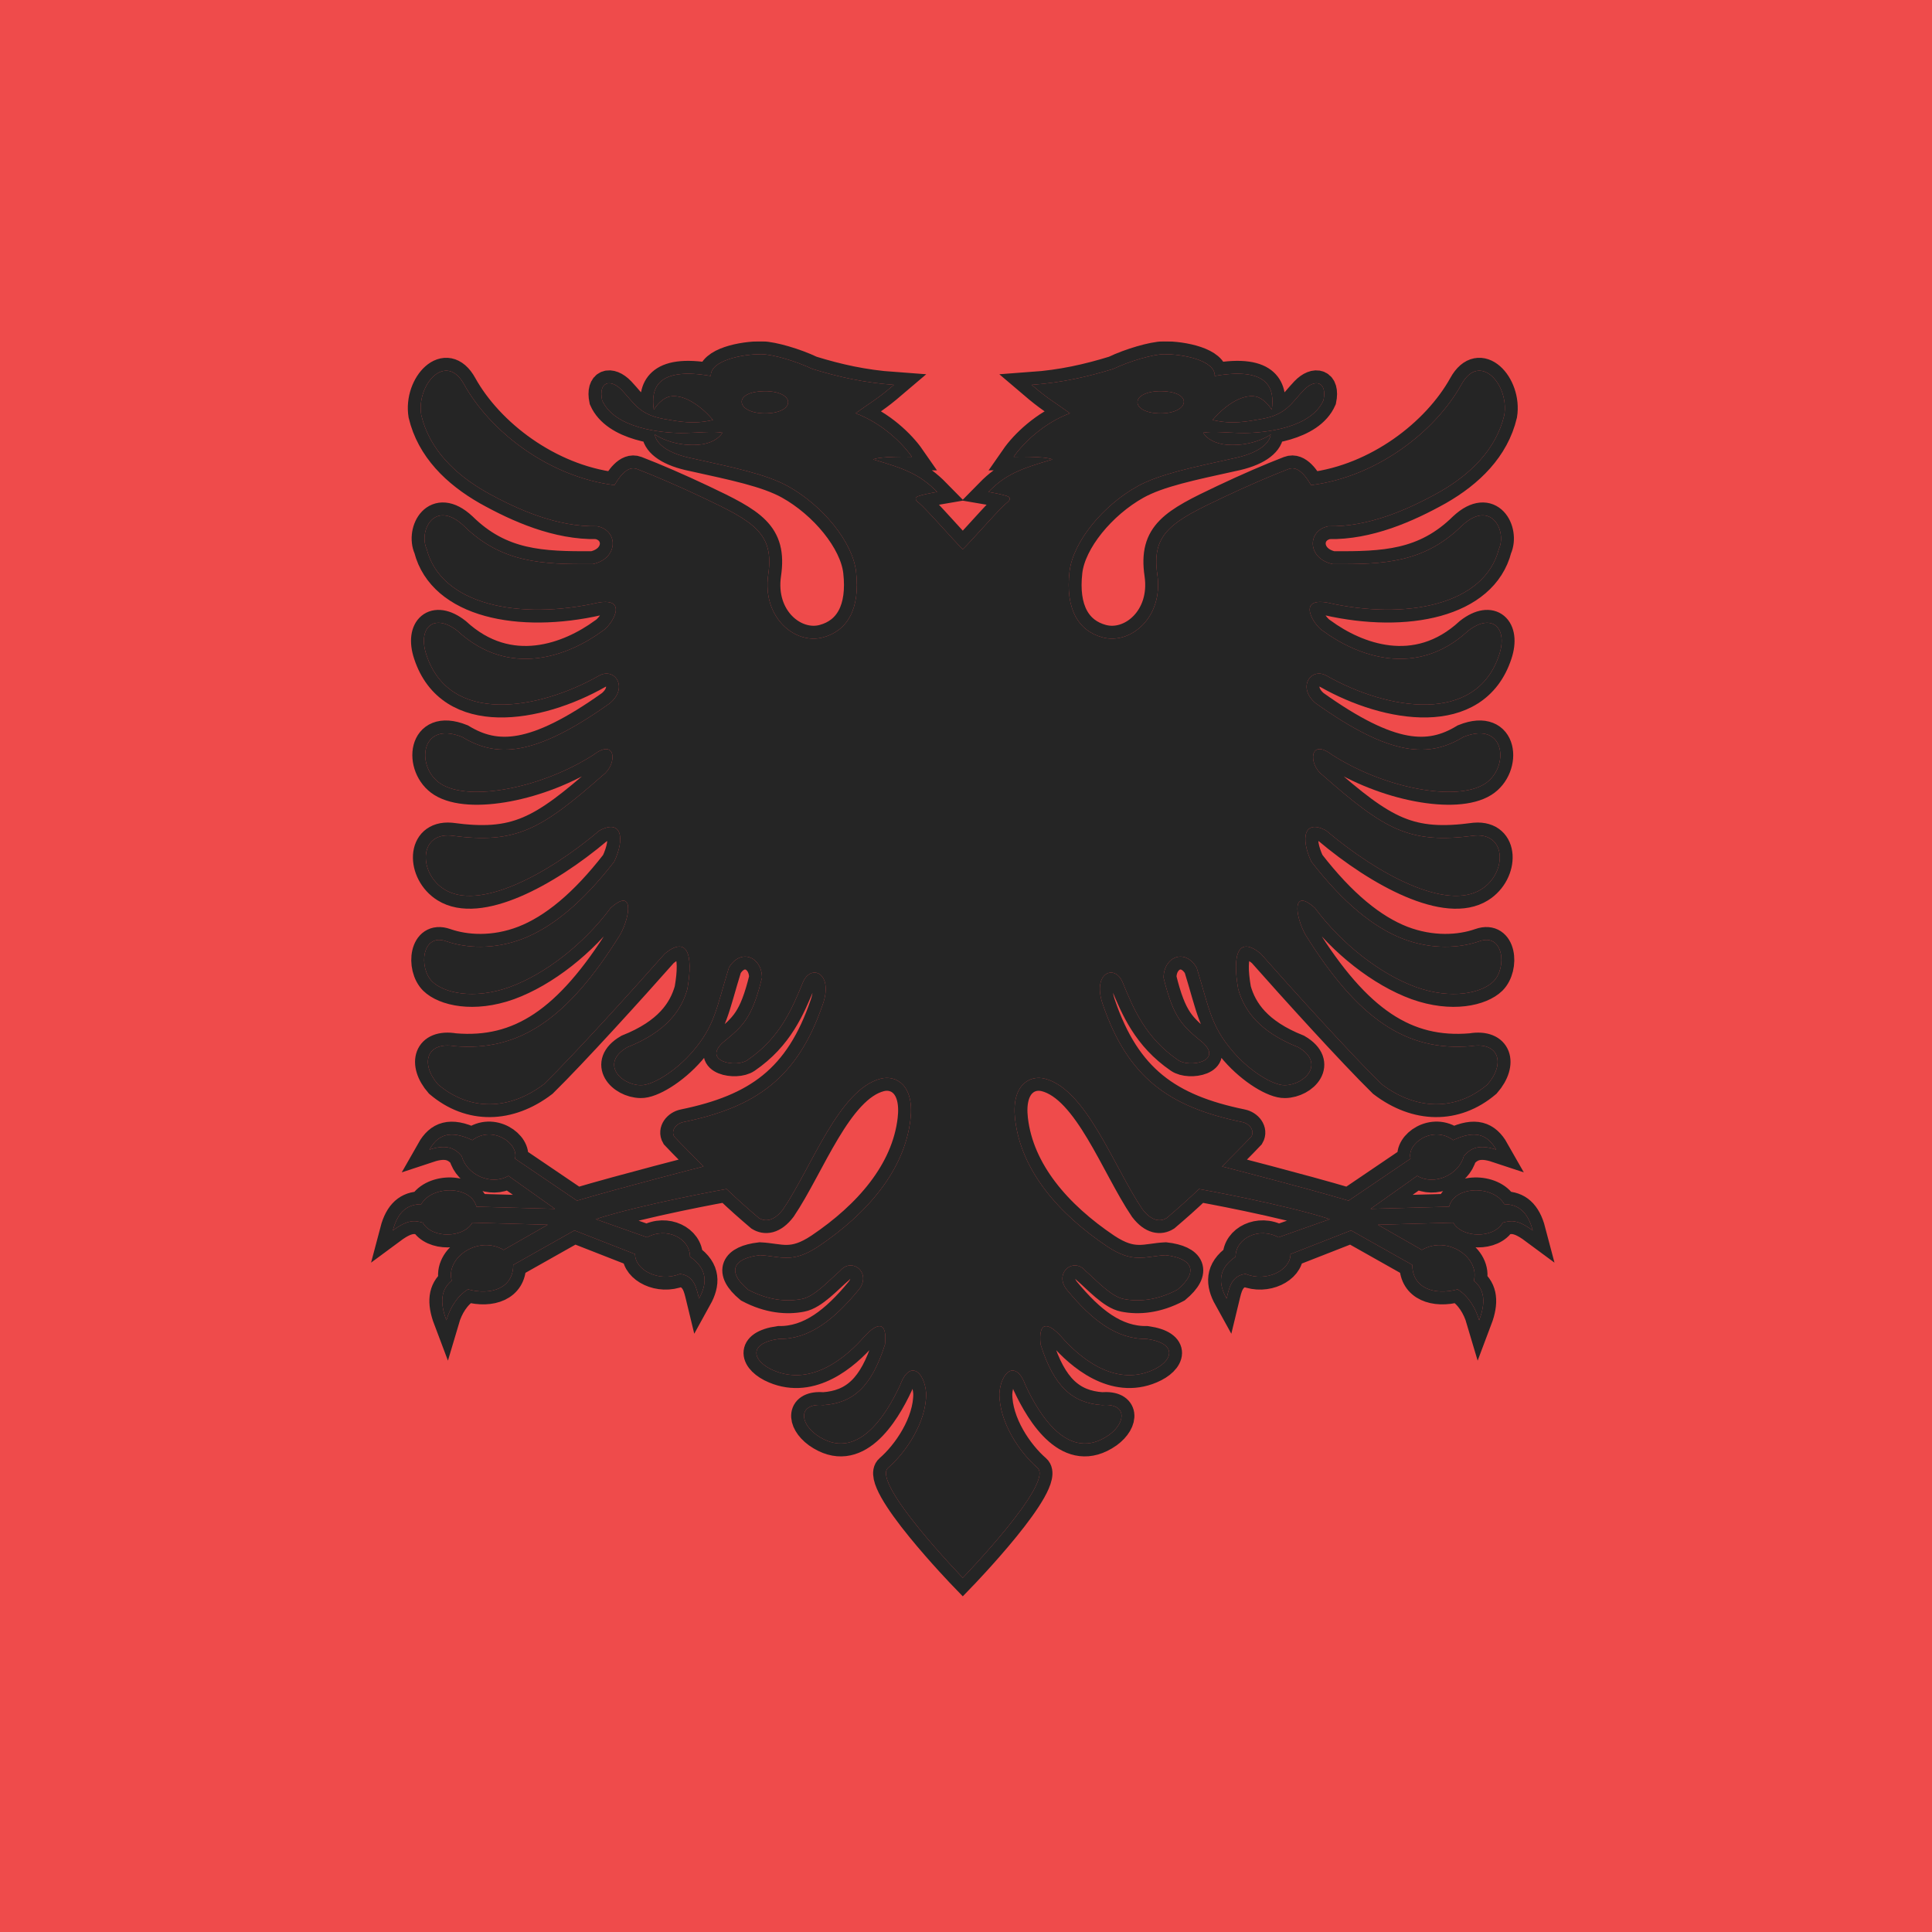
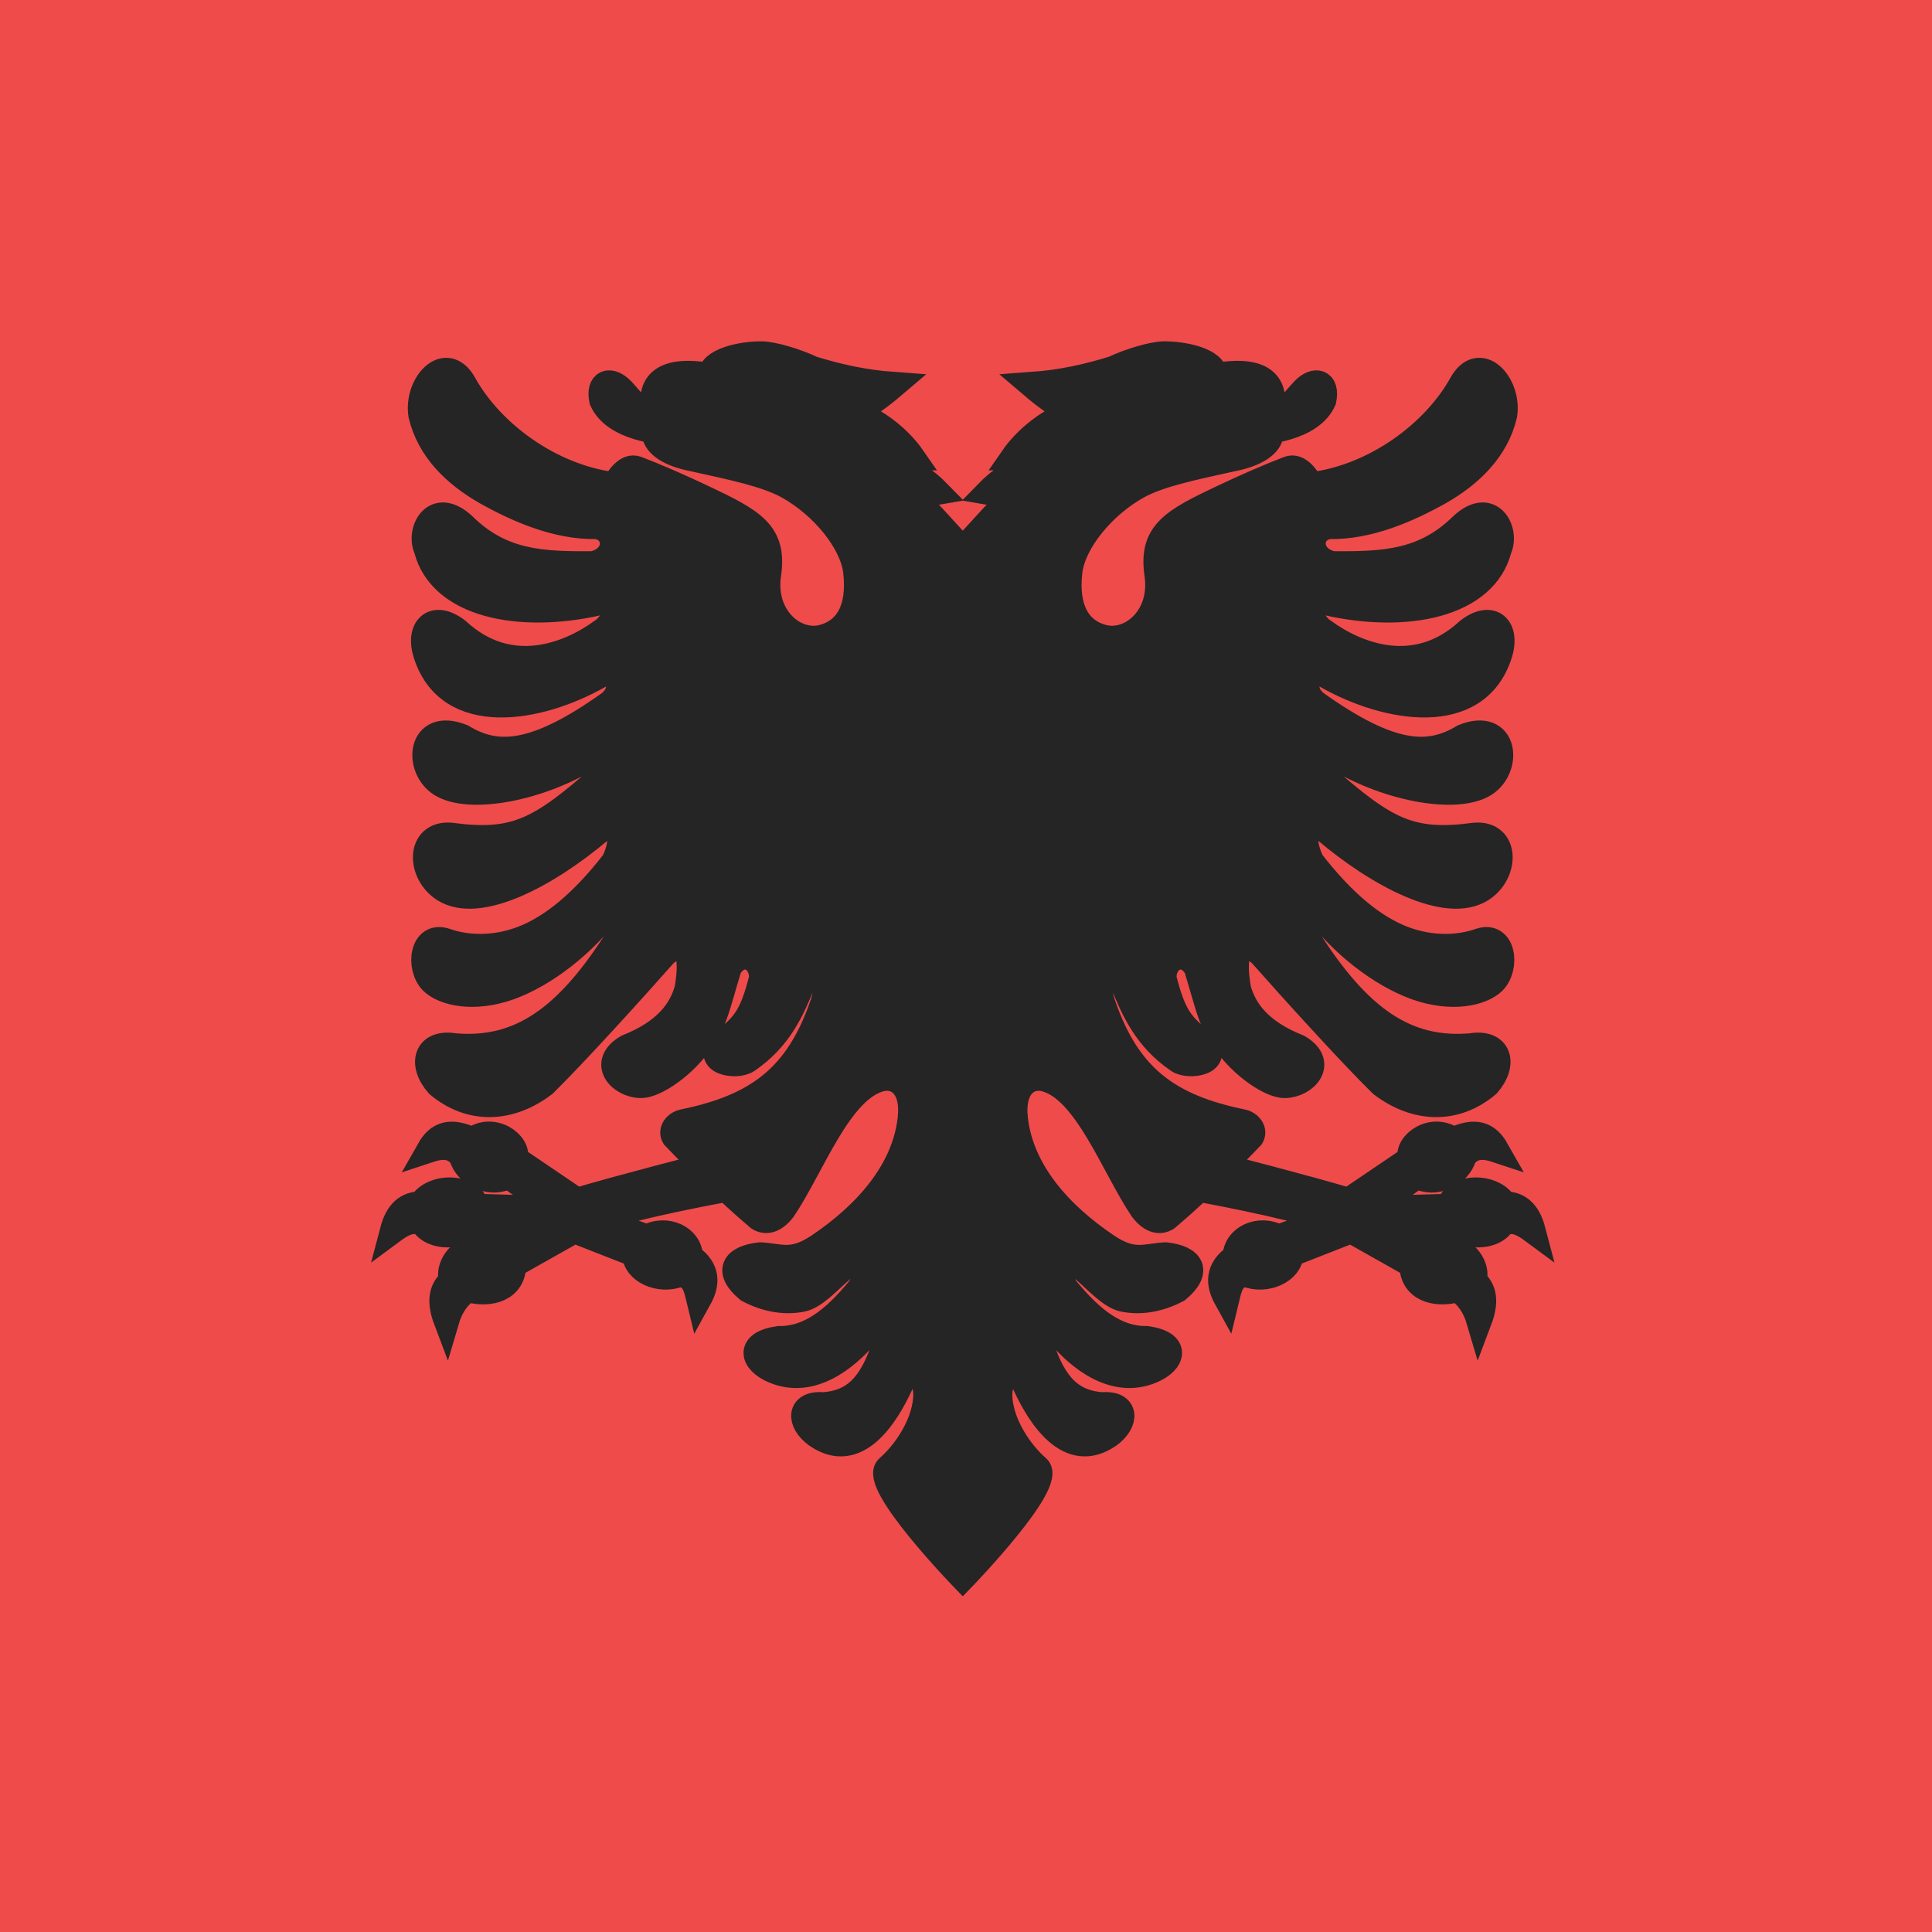
<svg xmlns="http://www.w3.org/2000/svg" width="300" height="300" viewBox="0 0 300 300" fill="none">
-   <rect width="300" height="300" fill="white" />
  <rect width="300" height="300" fill="#EF4B4B" />
-   <mask id="path-3-outside-1" maskUnits="userSpaceOnUse" x="57" y="53" width="185" height="195" fill="black">
-     <rect fill="white" x="57" y="53" width="185" height="195" />
-     <path fill-rule="evenodd" clip-rule="evenodd" d="M161.089 227.916C158.4 225.594 155.141 220.893 155.187 216.361C155.428 212.981 157.755 211.018 159.258 215.143C161.384 219.696 165.942 227.226 172.224 222.809C174.968 220.802 174.926 217.849 171.163 218.187C166.516 217.87 163.661 215.324 161.582 208.767C161.203 205.16 162.709 205.251 164.811 207.57C167.512 210.658 172.888 215.324 178.82 212.823C182.116 211.447 183.046 208.608 178.067 207.909C173.352 207.978 169.504 204.934 165.673 200.29C163.573 197.721 166.671 195.128 168.531 197.315C170.19 198.734 172.513 201.349 174.505 201.71C176.807 202.16 179.661 201.936 182.824 200.268C186.233 197.426 185.126 195.376 180.988 194.904C177.78 195.063 176.032 196.277 171.895 193.528C164.457 188.521 158.544 181.831 157.621 173.783C157.014 168.49 159.871 166.887 162.246 167.497C168.708 169.152 172.934 181.178 177.405 187.785C178.868 189.689 180.213 189.72 181.164 189.133C182.957 187.602 184.389 186.343 186.183 184.631C186.183 184.631 199.334 186.985 206.496 189.31L198.522 192.133C195.502 190.472 191.858 192.262 191.858 195.144C189.001 197.112 189.231 199.419 190.464 201.646C190.84 200.095 191.161 198.081 193.418 197.814C196.639 199.141 200.392 197.247 200.392 194.741L209.799 191.058L219.303 196.417C219.303 200.04 222.749 201.188 226.335 200.21C228.024 201.255 229.111 203.068 229.683 205.007C230.741 202.21 230.52 200.236 228.863 198.864C229.814 195.249 224.728 191.773 220.79 194.088L213.953 190.178L225.656 189.851C227.014 192.246 231.923 192.378 233.355 189.851C234.579 189.517 235.614 189.305 238 191.072C237.248 188.213 235.785 186.99 233.589 186.99C231.921 184.046 225.884 184.06 225.012 187.374L212.824 187.712L220.056 182.583C222.755 184.171 226.543 182.406 227.302 179.522C228.378 178.248 229.705 177.649 232.317 178.514C230.971 176.139 229.074 175.43 225.647 177.042C222.522 174.683 218.402 177.544 219.027 179.92L209.405 186.44C202.422 184.364 189.773 181.132 189.773 181.132C191.279 179.554 192.807 178.088 194.31 176.488C194.853 175.551 194.023 174.46 192.871 174.233C181.585 171.913 175.124 167.382 171.208 155.864C169.571 151.041 173.111 149.6 174.328 152.55C176.011 156.653 177.868 161.138 182.936 164.611C184.683 165.828 189.886 164.834 186.809 161.927C183.622 159.312 182.25 158.188 180.68 151.83C180.68 148.608 183.976 147.164 185.815 150.252C187.782 156.585 187.983 159.312 191.544 163.393C194.243 166.481 197.762 168.556 199.509 168.509C202.653 168.465 205.818 165.082 201.613 162.626C195.438 160.169 193.182 156.812 192.273 153.609C191.279 148.022 192.365 145.316 195.749 148.065C200.549 153.497 209.712 163.617 214.512 168.329C219.891 172.432 226.063 172.565 230.975 168.397C233.787 165.173 232.789 161.704 228.387 162.446C218.452 163.281 210.929 158.368 202.675 145.089C201.059 142.092 200.616 137.787 204.181 140.99C208.294 146.534 214.292 151.245 219.87 153.274C225.468 155.277 230.091 154.171 231.883 152.417C234.044 150.265 233.476 144.844 229.737 146.151C226.66 147.233 222.324 147.503 217.811 145.767C213.295 144.008 208.605 140.222 203.626 133.799C201.921 130.171 202.476 127.105 205.928 128.975C214.093 135.874 224.627 141.462 230.002 138.104C233.964 135.647 234.031 129.336 229.008 129.742C218.894 131.115 215.067 128.885 205.352 120.344C203.141 118.697 203.294 114.526 206.812 117.188C214.978 122.44 226.13 124.49 230.512 121.741C234.452 119.284 233.875 111.777 227.237 114.436C221.925 117.66 216.061 117.57 204.312 109.208C201.348 106.752 203.559 103.549 205.992 104.925C215.442 110.289 229.207 112.588 232.79 101.679C234.183 97.511 231.662 95.076 227.966 97.961C219.845 105.444 210.639 101.769 205.486 98.004C204.01 97.138 201.302 92.752 206.059 93.566C218.363 96.362 230.533 93.927 232.747 85.248C234.031 82.431 231.505 77.449 227.014 81.621C221.108 87.435 214.844 87.637 206.968 87.593C202.961 86.758 202.919 82.363 206.282 81.711C212.499 81.844 218.628 79.139 223.541 76.39C228.344 73.641 232.326 69.786 233.589 64.444C234.362 59.667 229.737 54.595 226.95 59.667C222.833 67.081 213.716 74.069 203.58 75.331C203.052 74.451 201.723 72.197 200.085 72.83C197.109 73.98 193.563 75.518 189.912 77.245C182.042 80.967 178.762 82.761 179.707 89.193C180.693 95.904 175.499 100.145 171.208 98.974C167.466 97.971 165.402 94.604 166.073 88.764C166.61 84.112 171.3 78.483 176.585 75.532C180.006 73.625 185.171 72.582 191.389 71.206C195.173 70.463 197.1 68.997 197.32 67.463C197.32 67.463 194.733 69.348 190.593 69.065C188.636 68.926 187.324 68.068 186.83 67.193C188.27 66.901 190.88 67.239 193.225 67.239C196.344 67.215 203.586 66.519 205.507 62.145C206.105 59.26 204.202 58.741 202.431 60.589C200.528 62.587 199.744 64.382 195.926 65.052C193.603 65.459 191.279 65.932 188.291 65.211C189.974 63.22 192.648 61.183 194.929 61.558C195.679 61.683 196.676 62.372 197.475 63.611C197.963 60.456 197.097 56.893 188.623 58.381C188.757 55.992 183.71 54.955 180.68 55.002C178.954 55.045 175.435 56.061 172.892 57.275C168.864 58.517 164.881 59.418 160.188 59.757C162.911 62.077 163.421 62.214 166.14 64.174C162.027 65.705 158.84 68.861 157.401 70.936C157.401 70.936 162.204 70.802 163.421 71.342C158.395 72.805 156.138 73.684 153.483 76.39C154.413 76.548 155.806 76.818 156.404 77.045C157.026 77.269 156.864 77.676 156.361 78.058C155.279 78.881 150.806 84.055 149.5 85.294C148.195 84.055 143.722 78.881 142.64 78.058C142.137 77.676 141.975 77.269 142.597 77.045C143.195 76.819 144.588 76.548 145.518 76.39C142.862 73.684 140.606 72.805 135.58 71.342C136.797 70.802 141.6 70.936 141.6 70.936C140.16 68.861 136.974 65.705 132.86 64.174C135.58 62.214 136.09 62.077 138.813 59.757C134.12 59.418 130.137 58.517 126.109 57.275C123.566 56.061 120.047 55.045 118.321 55.002C115.29 54.955 110.243 55.992 110.378 58.38C101.904 56.893 101.038 60.456 101.526 63.611C102.324 62.372 103.321 61.683 104.072 61.559C106.353 61.183 109.027 63.22 110.71 65.211C107.722 65.932 105.398 65.459 103.075 65.053C99.257 64.382 98.473 62.587 96.57 60.59C94.799 58.741 92.896 59.26 93.493 62.145C95.415 66.519 102.656 67.215 105.776 67.239C108.121 67.239 110.731 66.901 112.171 67.193C111.677 68.069 110.365 68.926 108.408 69.065C104.267 69.348 101.681 67.463 101.681 67.463C101.901 68.997 103.827 70.463 107.612 71.206C113.83 72.582 118.995 73.625 122.416 75.532C127.701 78.483 132.391 84.112 132.928 88.764C133.598 94.603 131.534 97.971 127.792 98.974C123.502 100.145 118.307 95.904 119.294 89.193C120.239 82.761 116.959 80.967 109.089 77.245C105.438 75.518 101.892 73.979 98.915 72.83C97.278 72.197 95.948 74.452 95.421 75.331C85.285 74.069 76.167 67.081 72.051 59.667C69.263 54.595 64.638 59.667 65.412 64.444C66.675 69.787 70.657 73.641 75.46 76.39C80.372 79.139 86.502 81.844 92.719 81.711C96.082 82.363 96.04 86.758 92.033 87.593C84.156 87.637 77.893 87.435 71.987 81.621C67.495 77.449 64.97 82.431 66.254 85.248C68.468 93.926 80.638 96.362 92.942 93.566C97.698 92.752 94.991 97.138 93.514 98.005C88.362 101.769 79.156 105.444 71.035 97.961C67.34 95.076 64.817 97.511 66.211 101.679C69.794 112.588 83.559 110.289 93.009 104.925C95.442 103.549 97.653 106.752 94.689 109.208C82.94 117.57 77.076 117.66 71.764 114.436C65.126 111.777 64.549 119.284 68.489 121.741C72.871 124.49 84.023 122.44 92.189 117.188C95.708 114.526 95.86 118.697 93.649 120.344C83.934 128.885 80.107 131.115 69.993 129.742C64.97 129.336 65.037 135.646 68.999 138.104C74.374 141.461 84.906 135.874 93.073 128.975C96.525 127.105 97.079 130.171 95.375 133.799C90.396 140.222 85.705 144.008 81.189 145.767C76.677 147.503 72.341 147.233 69.264 146.151C65.525 144.844 64.957 150.265 67.117 152.417C68.911 154.171 73.533 155.277 79.131 153.274C84.709 151.245 90.707 146.533 94.82 140.99C98.385 137.787 97.942 142.092 96.326 145.089C88.072 158.368 80.549 163.281 70.614 162.446C66.211 161.704 65.214 165.173 68.025 168.397C72.938 172.565 79.11 172.432 84.489 168.329C89.288 163.617 98.451 153.497 103.251 148.065C106.636 145.316 107.722 148.022 106.728 153.609C105.819 156.812 103.563 160.169 97.388 162.626C93.182 165.083 96.347 168.465 99.492 168.508C101.239 168.556 104.758 166.481 107.457 163.393C111.018 159.312 111.22 156.585 113.186 150.252C115.025 147.164 118.321 148.608 118.321 151.829C116.751 158.188 115.379 159.312 112.192 161.927C109.115 164.834 114.318 165.828 116.065 164.611C121.133 161.138 122.989 156.653 124.672 152.55C125.889 149.6 129.43 151.041 127.792 155.864C123.877 167.381 117.416 171.913 106.13 174.233C104.977 174.46 104.148 175.551 104.69 176.488C106.194 178.088 107.722 179.554 109.228 181.132C109.228 181.132 96.579 184.364 89.595 186.44L79.973 179.92C80.598 177.544 76.479 174.683 73.353 177.041C69.926 175.43 68.029 176.139 66.683 178.514C69.295 177.649 70.623 178.248 71.699 179.522C72.457 182.406 76.245 184.171 78.945 182.583L86.176 187.712L73.989 187.374C73.117 184.06 67.079 184.046 65.411 186.99C63.216 186.99 61.752 188.213 61 191.072C63.387 189.305 64.422 189.517 65.645 189.851C67.077 192.378 71.987 192.246 73.344 189.851L85.047 190.178L78.21 194.088C74.273 191.773 69.186 195.249 70.137 198.864C68.481 200.236 68.259 202.21 69.318 205.007C69.889 203.068 70.976 201.255 72.666 200.209C76.251 201.188 79.697 200.04 79.697 196.417L89.201 191.058L98.609 194.741C98.609 197.247 102.362 199.141 105.583 197.814C107.84 198.081 108.161 200.095 108.537 201.645C109.769 199.419 109.999 197.112 107.142 195.144C107.142 192.262 103.498 190.472 100.479 192.133L92.504 189.31C99.666 186.985 112.818 184.631 112.818 184.631C114.611 186.342 116.043 187.602 117.837 189.133C118.788 189.72 120.133 189.689 121.596 187.785C126.066 181.178 130.293 169.152 136.754 167.497C139.13 166.887 141.987 168.49 141.38 173.783C140.456 181.831 134.543 188.521 127.106 193.528C122.968 196.277 121.221 195.063 118.013 194.904C113.875 195.376 112.768 197.426 116.177 200.268C119.34 201.936 122.194 202.16 124.496 201.71C126.487 201.349 128.811 198.734 130.47 197.315C132.33 195.128 135.428 197.721 133.327 200.29C129.497 204.934 125.649 207.978 120.934 207.909C115.955 208.608 116.885 211.447 120.181 212.823C126.112 215.324 131.488 210.658 134.19 207.57C136.291 205.251 137.797 205.16 137.419 208.767C135.339 215.324 132.485 217.87 127.838 218.187C124.075 217.849 124.032 220.802 126.777 222.809C133.059 227.226 137.617 219.696 139.743 215.143C141.246 211.019 143.572 212.981 143.814 216.361C143.859 220.893 140.6 225.594 137.912 227.916C135.224 230.238 149.5 245 149.5 245C149.5 245 163.776 230.238 161.088 227.915L161.089 227.916ZM180.22 60.741C177.998 60.741 176.625 61.516 176.625 62.456C176.625 63.412 177.998 64.19 180.22 64.19C182.429 64.19 183.832 63.341 183.832 62.385C183.832 61.444 182.428 60.74 180.22 60.74V60.741ZM118.781 60.741C121.003 60.741 122.376 61.516 122.376 62.456C122.376 63.412 121.003 64.19 118.781 64.19C116.572 64.19 115.169 63.341 115.169 62.385C115.169 61.444 116.572 60.74 118.781 60.74V60.741Z" />
-   </mask>
-   <path fill-rule="evenodd" clip-rule="evenodd" d="M161.089 227.916C158.4 225.594 155.141 220.893 155.187 216.361C155.428 212.981 157.755 211.018 159.258 215.143C161.384 219.696 165.942 227.226 172.224 222.809C174.968 220.802 174.926 217.849 171.163 218.187C166.516 217.87 163.661 215.324 161.582 208.767C161.203 205.16 162.709 205.251 164.811 207.57C167.512 210.658 172.888 215.324 178.82 212.823C182.116 211.447 183.046 208.608 178.067 207.909C173.352 207.978 169.504 204.934 165.673 200.29C163.573 197.721 166.671 195.128 168.531 197.315C170.19 198.734 172.513 201.349 174.505 201.71C176.807 202.16 179.661 201.936 182.824 200.268C186.233 197.426 185.126 195.376 180.988 194.904C177.78 195.063 176.032 196.277 171.895 193.528C164.457 188.521 158.544 181.831 157.621 173.783C157.014 168.49 159.871 166.887 162.246 167.497C168.708 169.152 172.934 181.178 177.405 187.785C178.868 189.689 180.213 189.72 181.164 189.133C182.957 187.602 184.389 186.343 186.183 184.631C186.183 184.631 199.334 186.985 206.496 189.31L198.522 192.133C195.502 190.472 191.858 192.262 191.858 195.144C189.001 197.112 189.231 199.419 190.464 201.646C190.84 200.095 191.161 198.081 193.418 197.814C196.639 199.141 200.392 197.247 200.392 194.741L209.799 191.058L219.303 196.417C219.303 200.04 222.749 201.188 226.335 200.21C228.024 201.255 229.111 203.068 229.683 205.007C230.741 202.21 230.52 200.236 228.863 198.864C229.814 195.249 224.728 191.773 220.79 194.088L213.953 190.178L225.656 189.851C227.014 192.246 231.923 192.378 233.355 189.851C234.579 189.517 235.614 189.305 238 191.072C237.248 188.213 235.785 186.99 233.589 186.99C231.921 184.046 225.884 184.06 225.012 187.374L212.824 187.712L220.056 182.583C222.755 184.171 226.543 182.406 227.302 179.522C228.378 178.248 229.705 177.649 232.317 178.514C230.971 176.139 229.074 175.43 225.647 177.042C222.522 174.683 218.402 177.544 219.027 179.92L209.405 186.44C202.422 184.364 189.773 181.132 189.773 181.132C191.279 179.554 192.807 178.088 194.31 176.488C194.853 175.551 194.023 174.46 192.871 174.233C181.585 171.913 175.124 167.382 171.208 155.864C169.571 151.041 173.111 149.6 174.328 152.55C176.011 156.653 177.868 161.138 182.936 164.611C184.683 165.828 189.886 164.834 186.809 161.927C183.622 159.312 182.25 158.188 180.68 151.83C180.68 148.608 183.976 147.164 185.815 150.252C187.782 156.585 187.983 159.312 191.544 163.393C194.243 166.481 197.762 168.556 199.509 168.509C202.653 168.465 205.818 165.082 201.613 162.626C195.438 160.169 193.182 156.812 192.273 153.609C191.279 148.022 192.365 145.316 195.749 148.065C200.549 153.497 209.712 163.617 214.512 168.329C219.891 172.432 226.063 172.565 230.975 168.397C233.787 165.173 232.789 161.704 228.387 162.446C218.452 163.281 210.929 158.368 202.675 145.089C201.059 142.092 200.616 137.787 204.181 140.99C208.294 146.534 214.292 151.245 219.87 153.274C225.468 155.277 230.091 154.171 231.883 152.417C234.044 150.265 233.476 144.844 229.737 146.151C226.66 147.233 222.324 147.503 217.811 145.767C213.295 144.008 208.605 140.222 203.626 133.799C201.921 130.171 202.476 127.105 205.928 128.975C214.093 135.874 224.627 141.462 230.002 138.104C233.964 135.647 234.031 129.336 229.008 129.742C218.894 131.115 215.067 128.885 205.352 120.344C203.141 118.697 203.294 114.526 206.812 117.188C214.978 122.44 226.13 124.49 230.512 121.741C234.452 119.284 233.875 111.777 227.237 114.436C221.925 117.66 216.061 117.57 204.312 109.208C201.348 106.752 203.559 103.549 205.992 104.925C215.442 110.289 229.207 112.588 232.79 101.679C234.183 97.511 231.662 95.076 227.966 97.961C219.845 105.444 210.639 101.769 205.486 98.004C204.01 97.138 201.302 92.752 206.059 93.566C218.363 96.362 230.533 93.927 232.747 85.248C234.031 82.431 231.505 77.449 227.014 81.621C221.108 87.435 214.844 87.637 206.968 87.593C202.961 86.758 202.919 82.363 206.282 81.711C212.499 81.844 218.628 79.139 223.541 76.39C228.344 73.641 232.326 69.786 233.589 64.444C234.362 59.667 229.737 54.595 226.95 59.667C222.833 67.081 213.716 74.069 203.58 75.331C203.052 74.451 201.723 72.197 200.085 72.83C197.109 73.98 193.563 75.518 189.912 77.245C182.042 80.967 178.762 82.761 179.707 89.193C180.693 95.904 175.499 100.145 171.208 98.974C167.466 97.971 165.402 94.604 166.073 88.764C166.61 84.112 171.3 78.483 176.585 75.532C180.006 73.625 185.171 72.582 191.389 71.206C195.173 70.463 197.1 68.997 197.32 67.463C197.32 67.463 194.733 69.348 190.593 69.065C188.636 68.926 187.324 68.068 186.83 67.193C188.27 66.901 190.88 67.239 193.225 67.239C196.344 67.215 203.586 66.519 205.507 62.145C206.105 59.26 204.202 58.741 202.431 60.589C200.528 62.587 199.744 64.382 195.926 65.052C193.603 65.459 191.279 65.932 188.291 65.211C189.974 63.22 192.648 61.183 194.929 61.558C195.679 61.683 196.676 62.372 197.475 63.611C197.963 60.456 197.097 56.893 188.623 58.381C188.757 55.992 183.71 54.955 180.68 55.002C178.954 55.045 175.435 56.061 172.892 57.275C168.864 58.517 164.881 59.418 160.188 59.757C162.911 62.077 163.421 62.214 166.14 64.174C162.027 65.705 158.84 68.861 157.401 70.936C157.401 70.936 162.204 70.802 163.421 71.342C158.395 72.805 156.138 73.684 153.483 76.39C154.413 76.548 155.806 76.818 156.404 77.045C157.026 77.269 156.864 77.676 156.361 78.058C155.279 78.881 150.806 84.055 149.5 85.294C148.195 84.055 143.722 78.881 142.64 78.058C142.137 77.676 141.975 77.269 142.597 77.045C143.195 76.819 144.588 76.548 145.518 76.39C142.862 73.684 140.606 72.805 135.58 71.342C136.797 70.802 141.6 70.936 141.6 70.936C140.16 68.861 136.974 65.705 132.86 64.174C135.58 62.214 136.09 62.077 138.813 59.757C134.12 59.418 130.137 58.517 126.109 57.275C123.566 56.061 120.047 55.045 118.321 55.002C115.29 54.955 110.243 55.992 110.378 58.38C101.904 56.893 101.038 60.456 101.526 63.611C102.324 62.372 103.321 61.683 104.072 61.559C106.353 61.183 109.027 63.22 110.71 65.211C107.722 65.932 105.398 65.459 103.075 65.053C99.257 64.382 98.473 62.587 96.57 60.59C94.799 58.741 92.896 59.26 93.493 62.145C95.415 66.519 102.656 67.215 105.776 67.239C108.121 67.239 110.731 66.901 112.171 67.193C111.677 68.069 110.365 68.926 108.408 69.065C104.267 69.348 101.681 67.463 101.681 67.463C101.901 68.997 103.827 70.463 107.612 71.206C113.83 72.582 118.995 73.625 122.416 75.532C127.701 78.483 132.391 84.112 132.928 88.764C133.598 94.603 131.534 97.971 127.792 98.974C123.502 100.145 118.307 95.904 119.294 89.193C120.239 82.761 116.959 80.967 109.089 77.245C105.438 75.518 101.892 73.979 98.915 72.83C97.278 72.197 95.948 74.452 95.421 75.331C85.285 74.069 76.167 67.081 72.051 59.667C69.263 54.595 64.638 59.667 65.412 64.444C66.675 69.787 70.657 73.641 75.46 76.39C80.372 79.139 86.502 81.844 92.719 81.711C96.082 82.363 96.04 86.758 92.033 87.593C84.156 87.637 77.893 87.435 71.987 81.621C67.495 77.449 64.97 82.431 66.254 85.248C68.468 93.926 80.638 96.362 92.942 93.566C97.698 92.752 94.991 97.138 93.514 98.005C88.362 101.769 79.156 105.444 71.035 97.961C67.34 95.076 64.817 97.511 66.211 101.679C69.794 112.588 83.559 110.289 93.009 104.925C95.442 103.549 97.653 106.752 94.689 109.208C82.94 117.57 77.076 117.66 71.764 114.436C65.126 111.777 64.549 119.284 68.489 121.741C72.871 124.49 84.023 122.44 92.189 117.188C95.708 114.526 95.86 118.697 93.649 120.344C83.934 128.885 80.107 131.115 69.993 129.742C64.97 129.336 65.037 135.646 68.999 138.104C74.374 141.461 84.906 135.874 93.073 128.975C96.525 127.105 97.079 130.171 95.375 133.799C90.396 140.222 85.705 144.008 81.189 145.767C76.677 147.503 72.341 147.233 69.264 146.151C65.525 144.844 64.957 150.265 67.117 152.417C68.911 154.171 73.533 155.277 79.131 153.274C84.709 151.245 90.707 146.533 94.82 140.99C98.385 137.787 97.942 142.092 96.326 145.089C88.072 158.368 80.549 163.281 70.614 162.446C66.211 161.704 65.214 165.173 68.025 168.397C72.938 172.565 79.11 172.432 84.489 168.329C89.288 163.617 98.451 153.497 103.251 148.065C106.636 145.316 107.722 148.022 106.728 153.609C105.819 156.812 103.563 160.169 97.388 162.626C93.182 165.083 96.347 168.465 99.492 168.508C101.239 168.556 104.758 166.481 107.457 163.393C111.018 159.312 111.22 156.585 113.186 150.252C115.025 147.164 118.321 148.608 118.321 151.829C116.751 158.188 115.379 159.312 112.192 161.927C109.115 164.834 114.318 165.828 116.065 164.611C121.133 161.138 122.989 156.653 124.672 152.55C125.889 149.6 129.43 151.041 127.792 155.864C123.877 167.381 117.416 171.913 106.13 174.233C104.977 174.46 104.148 175.551 104.69 176.488C106.194 178.088 107.722 179.554 109.228 181.132C109.228 181.132 96.579 184.364 89.595 186.44L79.973 179.92C80.598 177.544 76.479 174.683 73.353 177.041C69.926 175.43 68.029 176.139 66.683 178.514C69.295 177.649 70.623 178.248 71.699 179.522C72.457 182.406 76.245 184.171 78.945 182.583L86.176 187.712L73.989 187.374C73.117 184.06 67.079 184.046 65.411 186.99C63.216 186.99 61.752 188.213 61 191.072C63.387 189.305 64.422 189.517 65.645 189.851C67.077 192.378 71.987 192.246 73.344 189.851L85.047 190.178L78.21 194.088C74.273 191.773 69.186 195.249 70.137 198.864C68.481 200.236 68.259 202.21 69.318 205.007C69.889 203.068 70.976 201.255 72.666 200.209C76.251 201.188 79.697 200.04 79.697 196.417L89.201 191.058L98.609 194.741C98.609 197.247 102.362 199.141 105.583 197.814C107.84 198.081 108.161 200.095 108.537 201.645C109.769 199.419 109.999 197.112 107.142 195.144C107.142 192.262 103.498 190.472 100.479 192.133L92.504 189.31C99.666 186.985 112.818 184.631 112.818 184.631C114.611 186.342 116.043 187.602 117.837 189.133C118.788 189.72 120.133 189.689 121.596 187.785C126.066 181.178 130.293 169.152 136.754 167.497C139.13 166.887 141.987 168.49 141.38 173.783C140.456 181.831 134.543 188.521 127.106 193.528C122.968 196.277 121.221 195.063 118.013 194.904C113.875 195.376 112.768 197.426 116.177 200.268C119.34 201.936 122.194 202.16 124.496 201.71C126.487 201.349 128.811 198.734 130.47 197.315C132.33 195.128 135.428 197.721 133.327 200.29C129.497 204.934 125.649 207.978 120.934 207.909C115.955 208.608 116.885 211.447 120.181 212.823C126.112 215.324 131.488 210.658 134.19 207.57C136.291 205.251 137.797 205.16 137.419 208.767C135.339 215.324 132.485 217.87 127.838 218.187C124.075 217.849 124.032 220.802 126.777 222.809C133.059 227.226 137.617 219.696 139.743 215.143C141.246 211.019 143.572 212.981 143.814 216.361C143.859 220.893 140.6 225.594 137.912 227.916C135.224 230.238 149.5 245 149.5 245C149.5 245 163.776 230.238 161.088 227.915L161.089 227.916ZM180.22 60.741C177.998 60.741 176.625 61.516 176.625 62.456C176.625 63.412 177.998 64.19 180.22 64.19C182.429 64.19 183.832 63.341 183.832 62.385C183.832 61.444 182.428 60.74 180.22 60.74V60.741ZM118.781 60.741C121.003 60.741 122.376 61.516 122.376 62.456C122.376 63.412 121.003 64.19 118.781 64.19C116.572 64.19 115.169 63.341 115.169 62.385C115.169 61.444 116.572 60.74 118.781 60.74V60.741Z" fill="#252525" />
-   <path fill-rule="evenodd" clip-rule="evenodd" d="M161.089 227.916C158.4 225.594 155.141 220.893 155.187 216.361C155.428 212.981 157.755 211.018 159.258 215.143C161.384 219.696 165.942 227.226 172.224 222.809C174.968 220.802 174.926 217.849 171.163 218.187C166.516 217.87 163.661 215.324 161.582 208.767C161.203 205.16 162.709 205.251 164.811 207.57C167.512 210.658 172.888 215.324 178.82 212.823C182.116 211.447 183.046 208.608 178.067 207.909C173.352 207.978 169.504 204.934 165.673 200.29C163.573 197.721 166.671 195.128 168.531 197.315C170.19 198.734 172.513 201.349 174.505 201.71C176.807 202.16 179.661 201.936 182.824 200.268C186.233 197.426 185.126 195.376 180.988 194.904C177.78 195.063 176.032 196.277 171.895 193.528C164.457 188.521 158.544 181.831 157.621 173.783C157.014 168.49 159.871 166.887 162.246 167.497C168.708 169.152 172.934 181.178 177.405 187.785C178.868 189.689 180.213 189.72 181.164 189.133C182.957 187.602 184.389 186.343 186.183 184.631C186.183 184.631 199.334 186.985 206.496 189.31L198.522 192.133C195.502 190.472 191.858 192.262 191.858 195.144C189.001 197.112 189.231 199.419 190.464 201.646C190.84 200.095 191.161 198.081 193.418 197.814C196.639 199.141 200.392 197.247 200.392 194.741L209.799 191.058L219.303 196.417C219.303 200.04 222.749 201.188 226.335 200.21C228.024 201.255 229.111 203.068 229.683 205.007C230.741 202.21 230.52 200.236 228.863 198.864C229.814 195.249 224.728 191.773 220.79 194.088L213.953 190.178L225.656 189.851C227.014 192.246 231.923 192.378 233.355 189.851C234.579 189.517 235.614 189.305 238 191.072C237.248 188.213 235.785 186.99 233.589 186.99C231.921 184.046 225.884 184.06 225.012 187.374L212.824 187.712L220.056 182.583C222.755 184.171 226.543 182.406 227.302 179.522C228.378 178.248 229.705 177.649 232.317 178.514C230.971 176.139 229.074 175.43 225.647 177.042C222.522 174.683 218.402 177.544 219.027 179.92L209.405 186.44C202.422 184.364 189.773 181.132 189.773 181.132C191.279 179.554 192.807 178.088 194.31 176.488C194.853 175.551 194.023 174.46 192.871 174.233C181.585 171.913 175.124 167.382 171.208 155.864C169.571 151.041 173.111 149.6 174.328 152.55C176.011 156.653 177.868 161.138 182.936 164.611C184.683 165.828 189.886 164.834 186.809 161.927C183.622 159.312 182.25 158.188 180.68 151.83C180.68 148.608 183.976 147.164 185.815 150.252C187.782 156.585 187.983 159.312 191.544 163.393C194.243 166.481 197.762 168.556 199.509 168.509C202.653 168.465 205.818 165.082 201.613 162.626C195.438 160.169 193.182 156.812 192.273 153.609C191.279 148.022 192.365 145.316 195.749 148.065C200.549 153.497 209.712 163.617 214.512 168.329C219.891 172.432 226.063 172.565 230.975 168.397C233.787 165.173 232.789 161.704 228.387 162.446C218.452 163.281 210.929 158.368 202.675 145.089C201.059 142.092 200.616 137.787 204.181 140.99C208.294 146.534 214.292 151.245 219.87 153.274C225.468 155.277 230.091 154.171 231.883 152.417C234.044 150.265 233.476 144.844 229.737 146.151C226.66 147.233 222.324 147.503 217.811 145.767C213.295 144.008 208.605 140.222 203.626 133.799C201.921 130.171 202.476 127.105 205.928 128.975C214.093 135.874 224.627 141.462 230.002 138.104C233.964 135.647 234.031 129.336 229.008 129.742C218.894 131.115 215.067 128.885 205.352 120.344C203.141 118.697 203.294 114.526 206.812 117.188C214.978 122.44 226.13 124.49 230.512 121.741C234.452 119.284 233.875 111.777 227.237 114.436C221.925 117.66 216.061 117.57 204.312 109.208C201.348 106.752 203.559 103.549 205.992 104.925C215.442 110.289 229.207 112.588 232.79 101.679C234.183 97.511 231.662 95.076 227.966 97.961C219.845 105.444 210.639 101.769 205.486 98.004C204.01 97.138 201.302 92.752 206.059 93.566C218.363 96.362 230.533 93.927 232.747 85.248C234.031 82.431 231.505 77.449 227.014 81.621C221.108 87.435 214.844 87.637 206.968 87.593C202.961 86.758 202.919 82.363 206.282 81.711C212.499 81.844 218.628 79.139 223.541 76.39C228.344 73.641 232.326 69.786 233.589 64.444C234.362 59.667 229.737 54.595 226.95 59.667C222.833 67.081 213.716 74.069 203.58 75.331C203.052 74.451 201.723 72.197 200.085 72.83C197.109 73.98 193.563 75.518 189.912 77.245C182.042 80.967 178.762 82.761 179.707 89.193C180.693 95.904 175.499 100.145 171.208 98.974C167.466 97.971 165.402 94.604 166.073 88.764C166.61 84.112 171.3 78.483 176.585 75.532C180.006 73.625 185.171 72.582 191.389 71.206C195.173 70.463 197.1 68.997 197.32 67.463C197.32 67.463 194.733 69.348 190.593 69.065C188.636 68.926 187.324 68.068 186.83 67.193C188.27 66.901 190.88 67.239 193.225 67.239C196.344 67.215 203.586 66.519 205.507 62.145C206.105 59.26 204.202 58.741 202.431 60.589C200.528 62.587 199.744 64.382 195.926 65.052C193.603 65.459 191.279 65.932 188.291 65.211C189.974 63.22 192.648 61.183 194.929 61.558C195.679 61.683 196.676 62.372 197.475 63.611C197.963 60.456 197.097 56.893 188.623 58.381C188.757 55.992 183.71 54.955 180.68 55.002C178.954 55.045 175.435 56.061 172.892 57.275C168.864 58.517 164.881 59.418 160.188 59.757C162.911 62.077 163.421 62.214 166.14 64.174C162.027 65.705 158.84 68.861 157.401 70.936C157.401 70.936 162.204 70.802 163.421 71.342C158.395 72.805 156.138 73.684 153.483 76.39C154.413 76.548 155.806 76.818 156.404 77.045C157.026 77.269 156.864 77.676 156.361 78.058C155.279 78.881 150.806 84.055 149.5 85.294C148.195 84.055 143.722 78.881 142.64 78.058C142.137 77.676 141.975 77.269 142.597 77.045C143.195 76.819 144.588 76.548 145.518 76.39C142.862 73.684 140.606 72.805 135.58 71.342C136.797 70.802 141.6 70.936 141.6 70.936C140.16 68.861 136.974 65.705 132.86 64.174C135.58 62.214 136.09 62.077 138.813 59.757C134.12 59.418 130.137 58.517 126.109 57.275C123.566 56.061 120.047 55.045 118.321 55.002C115.29 54.955 110.243 55.992 110.378 58.38C101.904 56.893 101.038 60.456 101.526 63.611C102.324 62.372 103.321 61.683 104.072 61.559C106.353 61.183 109.027 63.22 110.71 65.211C107.722 65.932 105.398 65.459 103.075 65.053C99.257 64.382 98.473 62.587 96.57 60.59C94.799 58.741 92.896 59.26 93.493 62.145C95.415 66.519 102.656 67.215 105.776 67.239C108.121 67.239 110.731 66.901 112.171 67.193C111.677 68.069 110.365 68.926 108.408 69.065C104.267 69.348 101.681 67.463 101.681 67.463C101.901 68.997 103.827 70.463 107.612 71.206C113.83 72.582 118.995 73.625 122.416 75.532C127.701 78.483 132.391 84.112 132.928 88.764C133.598 94.603 131.534 97.971 127.792 98.974C123.502 100.145 118.307 95.904 119.294 89.193C120.239 82.761 116.959 80.967 109.089 77.245C105.438 75.518 101.892 73.979 98.915 72.83C97.278 72.197 95.948 74.452 95.421 75.331C85.285 74.069 76.167 67.081 72.051 59.667C69.263 54.595 64.638 59.667 65.412 64.444C66.675 69.787 70.657 73.641 75.46 76.39C80.372 79.139 86.502 81.844 92.719 81.711C96.082 82.363 96.04 86.758 92.033 87.593C84.156 87.637 77.893 87.435 71.987 81.621C67.495 77.449 64.97 82.431 66.254 85.248C68.468 93.926 80.638 96.362 92.942 93.566C97.698 92.752 94.991 97.138 93.514 98.005C88.362 101.769 79.156 105.444 71.035 97.961C67.34 95.076 64.817 97.511 66.211 101.679C69.794 112.588 83.559 110.289 93.009 104.925C95.442 103.549 97.653 106.752 94.689 109.208C82.94 117.57 77.076 117.66 71.764 114.436C65.126 111.777 64.549 119.284 68.489 121.741C72.871 124.49 84.023 122.44 92.189 117.188C95.708 114.526 95.86 118.697 93.649 120.344C83.934 128.885 80.107 131.115 69.993 129.742C64.97 129.336 65.037 135.646 68.999 138.104C74.374 141.461 84.906 135.874 93.073 128.975C96.525 127.105 97.079 130.171 95.375 133.799C90.396 140.222 85.705 144.008 81.189 145.767C76.677 147.503 72.341 147.233 69.264 146.151C65.525 144.844 64.957 150.265 67.117 152.417C68.911 154.171 73.533 155.277 79.131 153.274C84.709 151.245 90.707 146.533 94.82 140.99C98.385 137.787 97.942 142.092 96.326 145.089C88.072 158.368 80.549 163.281 70.614 162.446C66.211 161.704 65.214 165.173 68.025 168.397C72.938 172.565 79.11 172.432 84.489 168.329C89.288 163.617 98.451 153.497 103.251 148.065C106.636 145.316 107.722 148.022 106.728 153.609C105.819 156.812 103.563 160.169 97.388 162.626C93.182 165.083 96.347 168.465 99.492 168.508C101.239 168.556 104.758 166.481 107.457 163.393C111.018 159.312 111.22 156.585 113.186 150.252C115.025 147.164 118.321 148.608 118.321 151.829C116.751 158.188 115.379 159.312 112.192 161.927C109.115 164.834 114.318 165.828 116.065 164.611C121.133 161.138 122.989 156.653 124.672 152.55C125.889 149.6 129.43 151.041 127.792 155.864C123.877 167.381 117.416 171.913 106.13 174.233C104.977 174.46 104.148 175.551 104.69 176.488C106.194 178.088 107.722 179.554 109.228 181.132C109.228 181.132 96.579 184.364 89.595 186.44L79.973 179.92C80.598 177.544 76.479 174.683 73.353 177.041C69.926 175.43 68.029 176.139 66.683 178.514C69.295 177.649 70.623 178.248 71.699 179.522C72.457 182.406 76.245 184.171 78.945 182.583L86.176 187.712L73.989 187.374C73.117 184.06 67.079 184.046 65.411 186.99C63.216 186.99 61.752 188.213 61 191.072C63.387 189.305 64.422 189.517 65.645 189.851C67.077 192.378 71.987 192.246 73.344 189.851L85.047 190.178L78.21 194.088C74.273 191.773 69.186 195.249 70.137 198.864C68.481 200.236 68.259 202.21 69.318 205.007C69.889 203.068 70.976 201.255 72.666 200.209C76.251 201.188 79.697 200.04 79.697 196.417L89.201 191.058L98.609 194.741C98.609 197.247 102.362 199.141 105.583 197.814C107.84 198.081 108.161 200.095 108.537 201.645C109.769 199.419 109.999 197.112 107.142 195.144C107.142 192.262 103.498 190.472 100.479 192.133L92.504 189.31C99.666 186.985 112.818 184.631 112.818 184.631C114.611 186.342 116.043 187.602 117.837 189.133C118.788 189.72 120.133 189.689 121.596 187.785C126.066 181.178 130.293 169.152 136.754 167.497C139.13 166.887 141.987 168.49 141.38 173.783C140.456 181.831 134.543 188.521 127.106 193.528C122.968 196.277 121.221 195.063 118.013 194.904C113.875 195.376 112.768 197.426 116.177 200.268C119.34 201.936 122.194 202.16 124.496 201.71C126.487 201.349 128.811 198.734 130.47 197.315C132.33 195.128 135.428 197.721 133.327 200.29C129.497 204.934 125.649 207.978 120.934 207.909C115.955 208.608 116.885 211.447 120.181 212.823C126.112 215.324 131.488 210.658 134.19 207.57C136.291 205.251 137.797 205.16 137.419 208.767C135.339 215.324 132.485 217.87 127.838 218.187C124.075 217.849 124.032 220.802 126.777 222.809C133.059 227.226 137.617 219.696 139.743 215.143C141.246 211.019 143.572 212.981 143.814 216.361C143.859 220.893 140.6 225.594 137.912 227.916C135.224 230.238 149.5 245 149.5 245C149.5 245 163.776 230.238 161.088 227.915L161.089 227.916ZM180.22 60.741C177.998 60.741 176.625 61.516 176.625 62.456C176.625 63.412 177.998 64.19 180.22 64.19C182.429 64.19 183.832 63.341 183.832 62.385C183.832 61.444 182.428 60.74 180.22 60.74V60.741ZM118.781 60.741C121.003 60.741 122.376 61.516 122.376 62.456C122.376 63.412 121.003 64.19 118.781 64.19C116.572 64.19 115.169 63.341 115.169 62.385C115.169 61.444 116.572 60.74 118.781 60.74V60.741Z" stroke="#252525" stroke-width="4" mask="url(#path-3-outside-1)" />
+   <rect width="300" height="300" fill="#EF4B4B" />
+   <path fill-rule="evenodd" clip-rule="evenodd" d="M161.089 227.916C158.4 225.594 155.141 220.893 155.187 216.361C155.428 212.981 157.755 211.018 159.258 215.143C161.384 219.696 165.942 227.226 172.224 222.809C174.968 220.802 174.926 217.849 171.163 218.187C166.516 217.87 163.661 215.324 161.582 208.767C161.203 205.16 162.709 205.251 164.811 207.57C167.512 210.658 172.888 215.324 178.82 212.823C182.116 211.447 183.046 208.608 178.067 207.909C173.352 207.978 169.504 204.934 165.673 200.29C163.573 197.721 166.671 195.128 168.531 197.315C170.19 198.734 172.513 201.349 174.505 201.71C176.807 202.16 179.661 201.936 182.824 200.268C186.233 197.426 185.126 195.376 180.988 194.904C177.78 195.063 176.032 196.277 171.895 193.528C164.457 188.521 158.544 181.831 157.621 173.783C157.014 168.49 159.871 166.887 162.246 167.497C168.708 169.152 172.934 181.178 177.405 187.785C178.868 189.689 180.213 189.72 181.164 189.133C182.957 187.602 184.389 186.343 186.183 184.631C186.183 184.631 199.334 186.985 206.496 189.31L198.522 192.133C195.502 190.472 191.858 192.262 191.858 195.144C189.001 197.112 189.231 199.419 190.464 201.646C190.84 200.095 191.161 198.081 193.418 197.814C196.639 199.141 200.392 197.247 200.392 194.741L209.799 191.058L219.303 196.417C219.303 200.04 222.749 201.188 226.335 200.21C228.024 201.255 229.111 203.068 229.683 205.007C230.741 202.21 230.52 200.236 228.863 198.864C229.814 195.249 224.728 191.773 220.79 194.088L213.953 190.178L225.656 189.851C227.014 192.246 231.923 192.378 233.355 189.851C234.579 189.517 235.614 189.305 238 191.072C237.248 188.213 235.785 186.99 233.589 186.99C231.921 184.046 225.884 184.06 225.012 187.374L212.824 187.712L220.056 182.583C222.755 184.171 226.543 182.406 227.302 179.522C228.378 178.248 229.705 177.649 232.317 178.514C230.971 176.139 229.074 175.43 225.647 177.042C222.522 174.683 218.402 177.544 219.027 179.92L209.405 186.44C202.422 184.364 189.773 181.132 189.773 181.132C191.279 179.554 192.807 178.088 194.31 176.488C194.853 175.551 194.023 174.46 192.871 174.233C181.585 171.913 175.124 167.382 171.208 155.864C169.571 151.041 173.111 149.6 174.328 152.55C176.011 156.653 177.868 161.138 182.936 164.611C184.683 165.828 189.886 164.834 186.809 161.927C183.622 159.312 182.25 158.188 180.68 151.83C180.68 148.608 183.976 147.164 185.815 150.252C187.782 156.585 187.983 159.312 191.544 163.393C194.243 166.481 197.762 168.556 199.509 168.509C202.653 168.465 205.818 165.082 201.613 162.626C195.438 160.169 193.182 156.812 192.273 153.609C191.279 148.022 192.365 145.316 195.749 148.065C200.549 153.497 209.712 163.617 214.512 168.329C219.891 172.432 226.063 172.565 230.975 168.397C233.787 165.173 232.789 161.704 228.387 162.446C218.452 163.281 210.929 158.368 202.675 145.089C201.058 142.092 200.616 137.787 204.181 140.99C208.294 146.534 214.292 151.245 219.87 153.274C225.468 155.277 230.091 154.171 231.883 152.417C234.044 150.265 233.476 144.844 229.737 146.151C226.66 147.233 222.324 147.503 217.811 145.767C213.295 144.008 208.605 140.222 203.626 133.799C201.921 130.171 202.476 127.105 205.928 128.975C214.093 135.874 224.627 141.462 230.002 138.104C233.964 135.647 234.031 129.336 229.008 129.742C218.894 131.115 215.067 128.885 205.352 120.344C203.141 118.697 203.294 114.526 206.812 117.188C214.978 122.44 226.13 124.49 230.512 121.741C234.452 119.284 233.875 111.777 227.237 114.436C221.925 117.66 216.061 117.57 204.312 109.208C201.348 106.752 203.559 103.549 205.992 104.925C215.442 110.289 229.207 112.588 232.79 101.679C234.183 97.511 231.662 95.076 227.966 97.961C219.845 105.444 210.639 101.769 205.486 98.004C204.01 97.138 201.302 92.752 206.059 93.566C218.363 96.362 230.533 93.927 232.747 85.248C234.031 82.431 231.505 77.449 227.014 81.621C221.108 87.435 214.844 87.637 206.968 87.593C202.961 86.758 202.919 82.363 206.282 81.711C212.499 81.844 218.629 79.139 223.541 76.39C228.344 73.641 232.326 69.786 233.589 64.444C234.362 59.667 229.737 54.595 226.95 59.667C222.833 67.081 213.716 74.069 203.58 75.331C203.052 74.451 201.723 72.197 200.085 72.83C197.109 73.98 193.563 75.518 189.912 77.245C182.042 80.967 178.762 82.761 179.707 89.193C180.693 95.904 175.499 100.145 171.208 98.974C167.466 97.971 165.402 94.604 166.073 88.764C166.61 84.112 171.3 78.483 176.585 75.532C180.006 73.625 185.171 72.582 191.389 71.206C195.173 70.463 197.1 68.997 197.32 67.463C197.32 67.463 194.733 69.348 190.593 69.065C188.636 68.926 187.324 68.068 186.83 67.193C188.27 66.901 190.88 67.239 193.225 67.239C196.344 67.215 203.586 66.519 205.507 62.145C206.105 59.26 204.202 58.741 202.431 60.589C200.528 62.587 199.744 64.382 195.926 65.052C193.603 65.459 191.279 65.932 188.291 65.211C189.974 63.22 192.648 61.183 194.929 61.558C195.679 61.683 196.676 62.372 197.475 63.611C197.963 60.456 197.097 56.893 188.623 58.381C188.757 55.992 183.71 54.955 180.68 55.002C178.954 55.045 175.435 56.061 172.892 57.275C168.864 58.517 164.881 59.418 160.188 59.757C162.911 62.077 163.421 62.214 166.14 64.174C162.027 65.705 158.84 68.861 157.401 70.936C157.401 70.936 162.204 70.802 163.421 71.342C158.395 72.805 156.138 73.684 153.483 76.39C154.413 76.548 155.806 76.818 156.404 77.045C157.026 77.269 156.864 77.676 156.361 78.058C155.279 78.881 150.806 84.055 149.5 85.294C148.195 84.055 143.722 78.881 142.64 78.058C142.137 77.676 141.975 77.269 142.597 77.045C143.195 76.819 144.588 76.548 145.518 76.39C142.862 73.684 140.606 72.805 135.58 71.342C136.797 70.802 141.6 70.936 141.6 70.936C140.16 68.861 136.974 65.705 132.86 64.174C135.58 62.214 136.089 62.077 138.813 59.757C134.12 59.418 130.137 58.517 126.109 57.275C123.566 56.061 120.047 55.045 118.321 55.002C115.29 54.955 110.243 55.992 110.378 58.38C101.904 56.893 101.038 60.456 101.526 63.611C102.324 62.372 103.321 61.683 104.072 61.559C106.353 61.183 109.027 63.22 110.71 65.211C107.722 65.932 105.398 65.459 103.075 65.053C99.257 64.382 98.473 62.587 96.57 60.59C94.799 58.741 92.896 59.26 93.493 62.145C95.415 66.519 102.656 67.215 105.776 67.239C108.121 67.239 110.731 66.901 112.171 67.193C111.677 68.069 110.365 68.926 108.408 69.065C104.267 69.348 101.681 67.463 101.681 67.463C101.901 68.997 103.827 70.463 107.612 71.206C113.83 72.582 118.995 73.625 122.416 75.532C127.701 78.483 132.391 84.112 132.928 88.764C133.598 94.603 131.534 97.971 127.792 98.974C123.502 100.145 118.307 95.904 119.294 89.193C120.239 82.761 116.959 80.967 109.089 77.245C105.438 75.518 101.892 73.979 98.915 72.83C97.278 72.197 95.948 74.452 95.421 75.331C85.285 74.069 76.167 67.081 72.051 59.667C69.263 54.595 64.638 59.667 65.412 64.444C66.675 69.787 70.657 73.641 75.46 76.39C80.372 79.139 86.502 81.844 92.719 81.711C96.082 82.363 96.04 86.758 92.033 87.593C84.156 87.637 77.893 87.435 71.987 81.621C67.495 77.449 64.97 82.431 66.254 85.248C68.468 93.926 80.638 96.362 92.942 93.566C97.698 92.752 94.991 97.138 93.514 98.005C88.362 101.769 79.156 105.444 71.035 97.961C67.34 95.076 64.817 97.511 66.211 101.679C69.794 112.588 83.559 110.289 93.009 104.925C95.442 103.549 97.653 106.752 94.689 109.208C82.94 117.57 77.076 117.66 71.764 114.436C65.126 111.777 64.549 119.284 68.489 121.741C72.871 124.49 84.023 122.44 92.189 117.188C95.708 114.526 95.86 118.697 93.649 120.344C83.934 128.885 80.107 131.115 69.993 129.742C64.97 129.336 65.037 135.646 68.999 138.104C74.374 141.461 84.906 135.874 93.073 128.975C96.525 127.105 97.079 130.171 95.375 133.799C90.396 140.222 85.705 144.008 81.189 145.767C76.677 147.503 72.341 147.233 69.264 146.151C65.525 144.844 64.957 150.265 67.117 152.417C68.911 154.171 73.533 155.277 79.131 153.274C84.709 151.245 90.707 146.533 94.82 140.99C98.385 137.787 97.942 142.092 96.326 145.089C88.072 158.368 80.549 163.281 70.614 162.446C66.211 161.704 65.214 165.173 68.025 168.397C72.938 172.565 79.11 172.432 84.489 168.329C89.288 163.617 98.451 153.497 103.251 148.065C106.636 145.316 107.722 148.022 106.728 153.609C105.819 156.812 103.563 160.169 97.388 162.626C93.182 165.083 96.347 168.465 99.492 168.508C101.239 168.556 104.758 166.481 107.457 163.393C111.018 159.312 111.22 156.585 113.186 150.252C115.025 147.164 118.321 148.608 118.321 151.829C116.751 158.188 115.379 159.312 112.192 161.927C109.115 164.834 114.318 165.828 116.065 164.611C121.133 161.138 122.989 156.653 124.672 152.55C125.889 149.6 129.43 151.041 127.792 155.864C123.877 167.381 117.416 171.913 106.13 174.233C104.977 174.46 104.148 175.551 104.69 176.488C106.194 178.088 107.722 179.554 109.228 181.132C109.228 181.132 96.579 184.364 89.595 186.44L79.973 179.92C80.598 177.544 76.479 174.683 73.353 177.041C69.926 175.43 68.029 176.139 66.683 178.514C69.295 177.649 70.623 178.248 71.699 179.522C72.457 182.406 76.245 184.171 78.945 182.583L86.176 187.712L73.989 187.374C73.117 184.06 67.079 184.046 65.411 186.99C63.216 186.99 61.752 188.213 61 191.072C63.387 189.305 64.422 189.517 65.645 189.851C67.077 192.378 71.987 192.246 73.344 189.851L85.047 190.178L78.21 194.088C74.273 191.773 69.186 195.249 70.137 198.864C68.481 200.236 68.259 202.21 69.318 205.007C69.889 203.068 70.976 201.255 72.666 200.209C76.251 201.188 79.697 200.04 79.697 196.417L89.201 191.058L98.609 194.741C98.609 197.247 102.362 199.141 105.583 197.814C107.84 198.081 108.161 200.095 108.537 201.645C109.769 199.419 109.999 197.112 107.142 195.144C107.142 192.262 103.498 190.472 100.479 192.133L92.504 189.31C99.666 186.985 112.818 184.631 112.818 184.631C114.611 186.342 116.043 187.602 117.837 189.133C118.788 189.72 120.133 189.689 121.596 187.785C126.066 181.178 130.293 169.152 136.754 167.497C139.13 166.887 141.987 168.49 141.38 173.783C140.456 181.831 134.543 188.521 127.106 193.528C122.968 196.277 121.221 195.063 118.013 194.904C113.875 195.376 112.768 197.426 116.177 200.268C119.34 201.936 122.194 202.16 124.496 201.71C126.487 201.349 128.811 198.734 130.47 197.315C132.33 195.128 135.428 197.721 133.327 200.29C129.497 204.934 125.649 207.978 120.934 207.909C115.955 208.608 116.885 211.447 120.181 212.823C126.112 215.324 131.488 210.658 134.19 207.57C136.291 205.251 137.797 205.16 137.419 208.767C135.339 215.324 132.485 217.87 127.838 218.187C124.075 217.849 124.032 220.802 126.777 222.809C133.059 227.226 137.617 219.696 139.743 215.143C141.246 211.019 143.572 212.981 143.814 216.361C143.859 220.893 140.6 225.594 137.912 227.916C135.224 230.238 149.5 245 149.5 245C149.5 245 163.776 230.238 161.088 227.915L161.089 227.916ZM180.22 60.741C177.998 60.741 176.625 61.516 176.625 62.456C176.625 63.412 177.998 64.19 180.22 64.19C182.429 64.19 183.832 63.341 183.832 62.385C183.832 61.444 182.428 60.74 180.22 60.74V60.741ZM118.781 60.741C121.003 60.741 122.376 61.516 122.376 62.456C122.376 63.412 121.003 64.19 118.781 64.19C116.572 64.19 115.169 63.341 115.169 62.385C115.169 61.444 116.572 60.74 118.781 60.74V60.741Z" fill="#252525" stroke="#252525" stroke-width="4" />
</svg>
